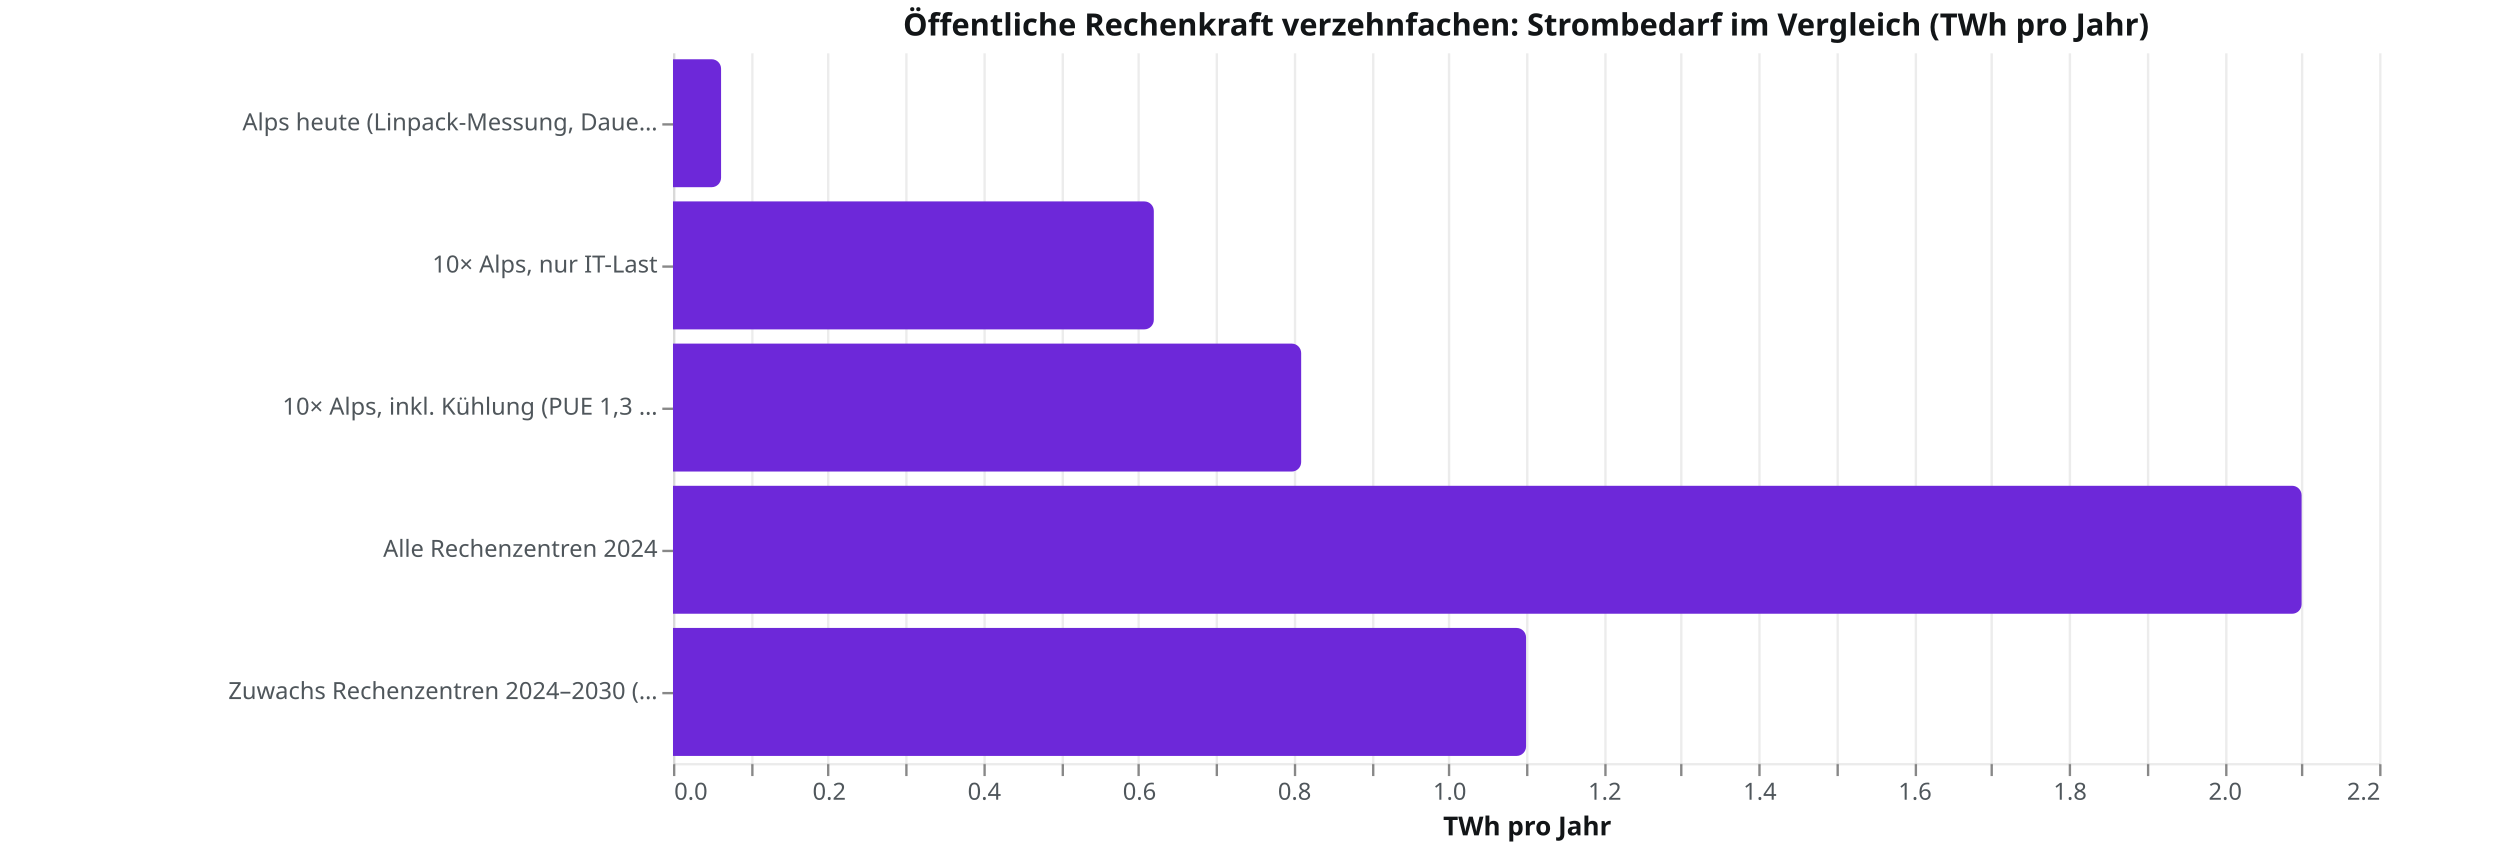
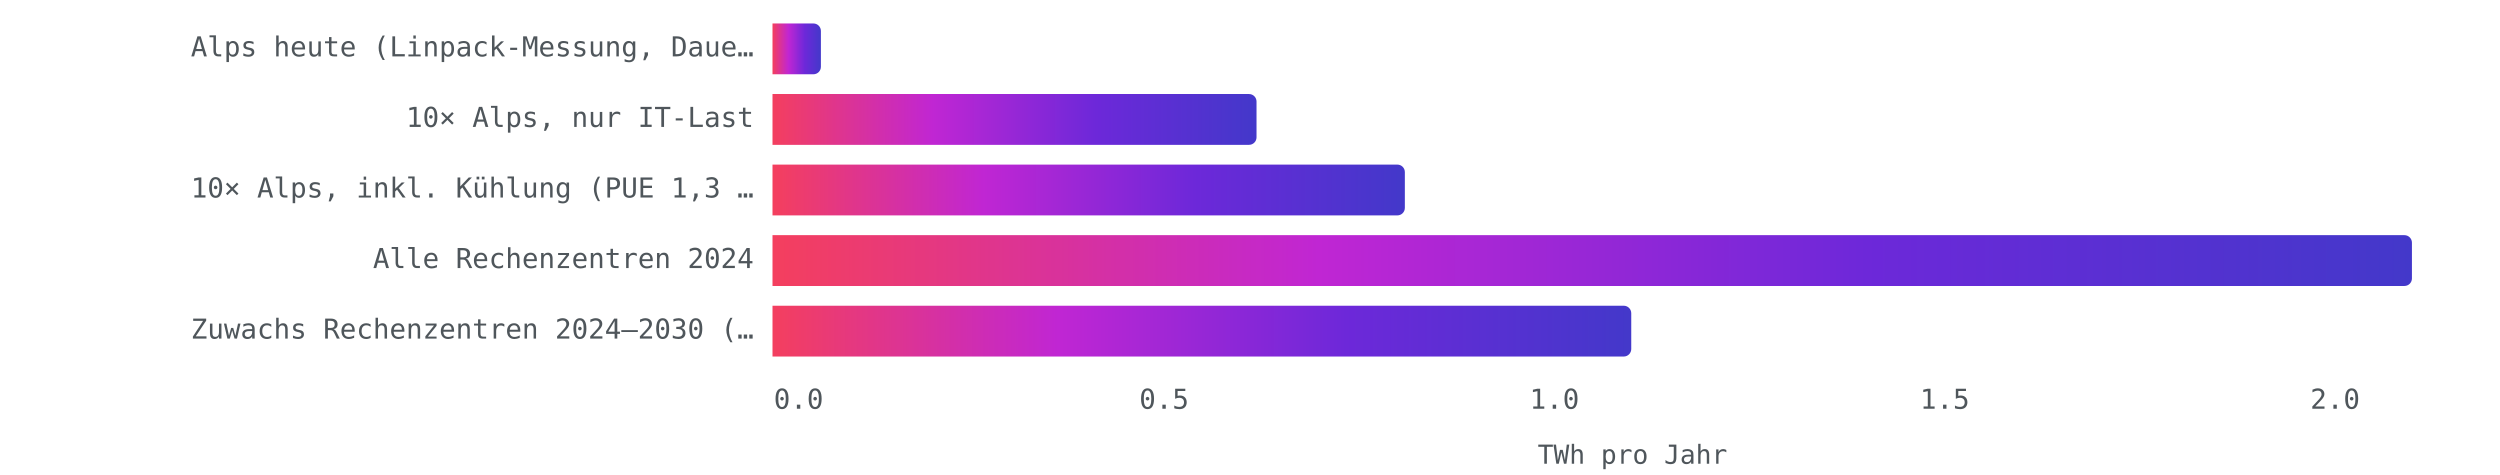
- <svg xmlns="http://www.w3.org/2000/svg" version="1.1" class="marks" width="1055" height="359" viewBox="0 0 1055 359">
-   <g fill="none" stroke-miterlimit="10" transform="translate(284,22)">
+ <svg xmlns="http://www.w3.org/2000/svg" version="1.1" class="marks" width="1000" height="190" viewBox="0 0 1000 190">
+   <g fill="none" stroke-miterlimit="10" transform="translate(309,6)">
    <g class="mark-group role-frame root" role="graphics-object" aria-roledescription="group mark container">
      <g transform="translate(0,0)">
-         <path class="background" aria-hidden="true" d="M0.5,0.5h720v300h-720Z" />
+         <path class="background" aria-hidden="true" d="M0,0h687v140h-687Z" />
        <g>
-           <g class="mark-group role-axis" aria-hidden="true">
-             <g transform="translate(0.5,300.5)">
+           <g class="mark-group role-axis" role="graphics-symbol" aria-roledescription="axis" aria-label="X-axis titled 'TWh pro Jahr' for a linear scale with values from 0.0 to 2.2">
+             <g transform="translate(0.5,140.5)">
              <path class="background" aria-hidden="true" d="M0,0h0v0h0Z" pointer-events="none" />
              <g>
-                 <g class="mark-rule role-axis-grid" pointer-events="none">
-                   <line transform="translate(0,0)" x2="0" y2="-300" stroke="rgba(18,21,23,0.08)" stroke-width="1" opacity="1" />
-                   <line transform="translate(33,0)" x2="0" y2="-300" stroke="rgba(18,21,23,0.08)" stroke-width="1" opacity="1" />
-                   <line transform="translate(65,0)" x2="0" y2="-300" stroke="rgba(18,21,23,0.08)" stroke-width="1" opacity="1" />
-                   <line transform="translate(98,0)" x2="0" y2="-300" stroke="rgba(18,21,23,0.08)" stroke-width="1" opacity="1" />
-                   <line transform="translate(131,0)" x2="0" y2="-300" stroke="rgba(18,21,23,0.08)" stroke-width="1" opacity="1" />
-                   <line transform="translate(164,0)" x2="0" y2="-300" stroke="rgba(18,21,23,0.08)" stroke-width="1" opacity="1" />
-                   <line transform="translate(196,0)" x2="0" y2="-300" stroke="rgba(18,21,23,0.08)" stroke-width="1" opacity="1" />
-                   <line transform="translate(229,0)" x2="0" y2="-300" stroke="rgba(18,21,23,0.08)" stroke-width="1" opacity="1" />
-                   <line transform="translate(262,0)" x2="0" y2="-300" stroke="rgba(18,21,23,0.08)" stroke-width="1" opacity="1" />
-                   <line transform="translate(295,0)" x2="0" y2="-300" stroke="rgba(18,21,23,0.08)" stroke-width="1" opacity="1" />
-                   <line transform="translate(327,0)" x2="0" y2="-300" stroke="rgba(18,21,23,0.08)" stroke-width="1" opacity="1" />
-                   <line transform="translate(360,0)" x2="0" y2="-300" stroke="rgba(18,21,23,0.08)" stroke-width="1" opacity="1" />
-                   <line transform="translate(393,0)" x2="0" y2="-300" stroke="rgba(18,21,23,0.08)" stroke-width="1" opacity="1" />
-                   <line transform="translate(425,0)" x2="0" y2="-300" stroke="rgba(18,21,23,0.08)" stroke-width="1" opacity="1" />
-                   <line transform="translate(458,0)" x2="0" y2="-300" stroke="rgba(18,21,23,0.08)" stroke-width="1" opacity="1" />
-                   <line transform="translate(491,0)" x2="0" y2="-300" stroke="rgba(18,21,23,0.08)" stroke-width="1" opacity="1" />
-                   <line transform="translate(524,0)" x2="0" y2="-300" stroke="rgba(18,21,23,0.08)" stroke-width="1" opacity="1" />
-                   <line transform="translate(556,0)" x2="0" y2="-300" stroke="rgba(18,21,23,0.08)" stroke-width="1" opacity="1" />
-                   <line transform="translate(589,0)" x2="0" y2="-300" stroke="rgba(18,21,23,0.08)" stroke-width="1" opacity="1" />
-                   <line transform="translate(622,0)" x2="0" y2="-300" stroke="rgba(18,21,23,0.08)" stroke-width="1" opacity="1" />
-                   <line transform="translate(655,0)" x2="0" y2="-300" stroke="rgba(18,21,23,0.08)" stroke-width="1" opacity="1" />
-                   <line transform="translate(687,0)" x2="0" y2="-300" stroke="rgba(18,21,23,0.08)" stroke-width="1" opacity="1" />
-                   <line transform="translate(720,0)" x2="0" y2="-300" stroke="rgba(18,21,23,0.08)" stroke-width="1" opacity="1" />
-                 </g>
-               </g>
-               <path class="foreground" aria-hidden="true" d="" pointer-events="none" display="none" />
-             </g>
-           </g>
-           <g class="mark-group role-axis" role="graphics-symbol" aria-roledescription="axis" aria-label="X-axis titled 'TWh pro Jahr' for a linear scale with values from 0.0 to 2.2">
-             <g transform="translate(0.5,300.5)">
-               <path class="background" aria-hidden="true" d="M0,0h0v0h0Z" pointer-events="none" />
-               <g>
-                 <g class="mark-rule role-axis-tick" pointer-events="none">
-                   <line transform="translate(0,0)" x2="0" y2="5" stroke="#888" stroke-width="1" opacity="1" />
-                   <line transform="translate(33,0)" x2="0" y2="5" stroke="#888" stroke-width="1" opacity="1" />
-                   <line transform="translate(65,0)" x2="0" y2="5" stroke="#888" stroke-width="1" opacity="1" />
-                   <line transform="translate(98,0)" x2="0" y2="5" stroke="#888" stroke-width="1" opacity="1" />
-                   <line transform="translate(131,0)" x2="0" y2="5" stroke="#888" stroke-width="1" opacity="1" />
-                   <line transform="translate(164,0)" x2="0" y2="5" stroke="#888" stroke-width="1" opacity="1" />
-                   <line transform="translate(196,0)" x2="0" y2="5" stroke="#888" stroke-width="1" opacity="1" />
-                   <line transform="translate(229,0)" x2="0" y2="5" stroke="#888" stroke-width="1" opacity="1" />
-                   <line transform="translate(262,0)" x2="0" y2="5" stroke="#888" stroke-width="1" opacity="1" />
-                   <line transform="translate(295,0)" x2="0" y2="5" stroke="#888" stroke-width="1" opacity="1" />
-                   <line transform="translate(327,0)" x2="0" y2="5" stroke="#888" stroke-width="1" opacity="1" />
-                   <line transform="translate(360,0)" x2="0" y2="5" stroke="#888" stroke-width="1" opacity="1" />
-                   <line transform="translate(393,0)" x2="0" y2="5" stroke="#888" stroke-width="1" opacity="1" />
-                   <line transform="translate(425,0)" x2="0" y2="5" stroke="#888" stroke-width="1" opacity="1" />
-                   <line transform="translate(458,0)" x2="0" y2="5" stroke="#888" stroke-width="1" opacity="1" />
-                   <line transform="translate(491,0)" x2="0" y2="5" stroke="#888" stroke-width="1" opacity="1" />
-                   <line transform="translate(524,0)" x2="0" y2="5" stroke="#888" stroke-width="1" opacity="1" />
-                   <line transform="translate(556,0)" x2="0" y2="5" stroke="#888" stroke-width="1" opacity="1" />
-                   <line transform="translate(589,0)" x2="0" y2="5" stroke="#888" stroke-width="1" opacity="1" />
-                   <line transform="translate(622,0)" x2="0" y2="5" stroke="#888" stroke-width="1" opacity="1" />
-                   <line transform="translate(655,0)" x2="0" y2="5" stroke="#888" stroke-width="1" opacity="1" />
-                   <line transform="translate(687,0)" x2="0" y2="5" stroke="#888" stroke-width="1" opacity="1" />
-                   <line transform="translate(720,0)" x2="0" y2="5" stroke="#888" stroke-width="1" opacity="1" />
-                 </g>
                <g class="mark-text role-axis-label" pointer-events="none">
-                   <text text-anchor="start" transform="translate(0,15)" font-family="Switzer, system-ui, sans-serif" font-size="10px" fill="#4f565b" opacity="1">0.0</text>
-                   <text text-anchor="middle" transform="translate(32.72727,15)" font-family="Switzer, system-ui, sans-serif" font-size="10px" fill="#4f565b" opacity="0">0.1</text>
-                   <text text-anchor="middle" transform="translate(65.45455,15)" font-family="Switzer, system-ui, sans-serif" font-size="10px" fill="#4f565b" opacity="1">0.2</text>
-                   <text text-anchor="middle" transform="translate(98.18182,15)" font-family="Switzer, system-ui, sans-serif" font-size="10px" fill="#4f565b" opacity="0">0.3</text>
-                   <text text-anchor="middle" transform="translate(130.9091,15)" font-family="Switzer, system-ui, sans-serif" font-size="10px" fill="#4f565b" opacity="1">0.4</text>
-                   <text text-anchor="middle" transform="translate(163.6364,15)" font-family="Switzer, system-ui, sans-serif" font-size="10px" fill="#4f565b" opacity="0">0.5</text>
-                   <text text-anchor="middle" transform="translate(196.3636,15)" font-family="Switzer, system-ui, sans-serif" font-size="10px" fill="#4f565b" opacity="1">0.6</text>
-                   <text text-anchor="middle" transform="translate(229.0909,15)" font-family="Switzer, system-ui, sans-serif" font-size="10px" fill="#4f565b" opacity="0">0.7</text>
-                   <text text-anchor="middle" transform="translate(261.8182,15)" font-family="Switzer, system-ui, sans-serif" font-size="10px" fill="#4f565b" opacity="1">0.8</text>
-                   <text text-anchor="middle" transform="translate(294.5455,15)" font-family="Switzer, system-ui, sans-serif" font-size="10px" fill="#4f565b" opacity="0">0.9</text>
-                   <text text-anchor="middle" transform="translate(327.2727,15)" font-family="Switzer, system-ui, sans-serif" font-size="10px" fill="#4f565b" opacity="1">1.0</text>
-                   <text text-anchor="middle" transform="translate(360,15)" font-family="Switzer, system-ui, sans-serif" font-size="10px" fill="#4f565b" opacity="0">1.1</text>
-                   <text text-anchor="middle" transform="translate(392.7273,15)" font-family="Switzer, system-ui, sans-serif" font-size="10px" fill="#4f565b" opacity="1">1.2</text>
-                   <text text-anchor="middle" transform="translate(425.4545,15)" font-family="Switzer, system-ui, sans-serif" font-size="10px" fill="#4f565b" opacity="0">1.3</text>
-                   <text text-anchor="middle" transform="translate(458.1818,15)" font-family="Switzer, system-ui, sans-serif" font-size="10px" fill="#4f565b" opacity="1">1.4</text>
-                   <text text-anchor="middle" transform="translate(490.9091,15)" font-family="Switzer, system-ui, sans-serif" font-size="10px" fill="#4f565b" opacity="0">1.5</text>
-                   <text text-anchor="middle" transform="translate(523.6364,15)" font-family="Switzer, system-ui, sans-serif" font-size="10px" fill="#4f565b" opacity="1">1.6</text>
-                   <text text-anchor="middle" transform="translate(556.3636,15)" font-family="Switzer, system-ui, sans-serif" font-size="10px" fill="#4f565b" opacity="0">1.7</text>
-                   <text text-anchor="middle" transform="translate(589.0909,15)" font-family="Switzer, system-ui, sans-serif" font-size="10px" fill="#4f565b" opacity="1">1.8</text>
-                   <text text-anchor="middle" transform="translate(621.8182,15)" font-family="Switzer, system-ui, sans-serif" font-size="10px" fill="#4f565b" opacity="0">1.9</text>
-                   <text text-anchor="middle" transform="translate(654.5455,15)" font-family="Switzer, system-ui, sans-serif" font-size="10px" fill="#4f565b" opacity="1">2.0</text>
-                   <text text-anchor="middle" transform="translate(687.2727,15)" font-family="Switzer, system-ui, sans-serif" font-size="10px" fill="#4f565b" opacity="0">2.1</text>
-                   <text text-anchor="end" transform="translate(720,15)" font-family="Switzer, system-ui, sans-serif" font-size="10px" fill="#4f565b" opacity="1">2.2</text>
-                 </g>
-                 <g class="mark-rule role-axis-domain" pointer-events="none">
-                   <line transform="translate(0,0)" x2="720" y2="0" stroke="rgba(0,0,0,0.08)" stroke-width="1" opacity="1" />
+                   <text text-anchor="start" transform="translate(0,17)" font-family="ui-monospace, &quot;SF Mono&quot;, &quot;JetBrains Mono&quot;, Menlo, Consolas, monospace" font-size="11px" fill="#4f565b" opacity="1">0.0</text>
+                   <text text-anchor="middle" transform="translate(156.1364,17)" font-family="ui-monospace, &quot;SF Mono&quot;, &quot;JetBrains Mono&quot;, Menlo, Consolas, monospace" font-size="11px" fill="#4f565b" opacity="1">0.5</text>
+                   <text text-anchor="middle" transform="translate(312.2727,17)" font-family="ui-monospace, &quot;SF Mono&quot;, &quot;JetBrains Mono&quot;, Menlo, Consolas, monospace" font-size="11px" fill="#4f565b" opacity="1">1.0</text>
+                   <text text-anchor="middle" transform="translate(468.4091,17)" font-family="ui-monospace, &quot;SF Mono&quot;, &quot;JetBrains Mono&quot;, Menlo, Consolas, monospace" font-size="11px" fill="#4f565b" opacity="1">1.5</text>
+                   <text text-anchor="middle" transform="translate(624.5455,17)" font-family="ui-monospace, &quot;SF Mono&quot;, &quot;JetBrains Mono&quot;, Menlo, Consolas, monospace" font-size="11px" fill="#4f565b" opacity="1">2.0</text>
                </g>
                <g class="mark-text role-axis-title" pointer-events="none">
-                   <text text-anchor="middle" transform="translate(360,30)" font-family="Switzer, system-ui, sans-serif" font-size="11px" font-weight="bold" fill="#121517" opacity="1">TWh pro Jahr</text>
+                   <text text-anchor="middle" transform="translate(343.5,39)" font-family="ui-monospace, &quot;SF Mono&quot;, &quot;JetBrains Mono&quot;, Menlo, Consolas, monospace" font-size="10.5px" font-weight="400" fill="#4f565b" opacity="1">TWh pro Jahr</text>
                </g>
              </g>
              <path class="foreground" aria-hidden="true" d="" pointer-events="none" display="none" />
            </g>
          </g>
          <g class="mark-group role-axis" role="graphics-symbol" aria-roledescription="axis" aria-label="Y-axis for a discrete scale with 5 values: Alps heute (Linpack-Messung, Dauerbetrieb), 10× Alps, nur IT-Last, 10× Alps, inkl. Kühlung (PUE 1,3 angenommen), Alle Rechenzentren 2024, Zuwachs Rechenzentren 2024–2030 (hohes Szenario)">
            <g transform="translate(0.5,0.5)">
              <path class="background" aria-hidden="true" d="M0,0h0v0h0Z" pointer-events="none" />
              <g>
-                 <g class="mark-rule role-axis-tick" pointer-events="none">
-                   <line transform="translate(0,30)" x2="-5" y2="0" stroke="#888" stroke-width="1" opacity="1" />
-                   <line transform="translate(0,90)" x2="-5" y2="0" stroke="#888" stroke-width="1" opacity="1" />
-                   <line transform="translate(0,150)" x2="-5" y2="0" stroke="#888" stroke-width="1" opacity="1" />
-                   <line transform="translate(0,210)" x2="-5" y2="0" stroke="#888" stroke-width="1" opacity="1" />
-                   <line transform="translate(0,270)" x2="-5" y2="0" stroke="#888" stroke-width="1" opacity="1" />
-                 </g>
                <g class="mark-text role-axis-label" pointer-events="none">
-                   <text text-anchor="end" transform="translate(-7,32.5)" font-family="Switzer, system-ui, sans-serif" font-size="10px" fill="#4f565b" opacity="1">Alps heute (Linpack-Messung, Daue…</text>
-                   <text text-anchor="end" transform="translate(-7,92.5)" font-family="Switzer, system-ui, sans-serif" font-size="10px" fill="#4f565b" opacity="1">10× Alps, nur IT-Last</text>
-                   <text text-anchor="end" transform="translate(-7,152.5)" font-family="Switzer, system-ui, sans-serif" font-size="10px" fill="#4f565b" opacity="1">10× Alps, inkl. Kühlung (PUE 1,3 …</text>
-                   <text text-anchor="end" transform="translate(-7,212.5)" font-family="Switzer, system-ui, sans-serif" font-size="10px" fill="#4f565b" opacity="1">Alle Rechenzentren 2024</text>
-                   <text text-anchor="end" transform="translate(-7,272.5)" font-family="Switzer, system-ui, sans-serif" font-size="10px" fill="#4f565b" opacity="1">Zuwachs Rechenzentren 2024–2030 (…</text>
-                 </g>
-                 <g class="mark-rule role-axis-domain" pointer-events="none">
-                   <line transform="translate(0,0)" x2="0" y2="300" stroke="rgba(0,0,0,0.08)" stroke-width="1" opacity="1" />
+                   <text text-anchor="end" transform="translate(-8,16.04839)" font-family="ui-monospace, &quot;SF Mono&quot;, &quot;JetBrains Mono&quot;, Menlo, Consolas, monospace" font-size="11px" fill="#4f565b" opacity="1">Alps heute (Linpack-Messung, Daue…</text>
+                   <text text-anchor="end" transform="translate(-8,44.27419)" font-family="ui-monospace, &quot;SF Mono&quot;, &quot;JetBrains Mono&quot;, Menlo, Consolas, monospace" font-size="11px" fill="#4f565b" opacity="1">10× Alps, nur IT-Last</text>
+                   <text text-anchor="end" transform="translate(-8,72.5)" font-family="ui-monospace, &quot;SF Mono&quot;, &quot;JetBrains Mono&quot;, Menlo, Consolas, monospace" font-size="11px" fill="#4f565b" opacity="1">10× Alps, inkl. Kühlung (PUE 1,3 …</text>
+                   <text text-anchor="end" transform="translate(-8,100.7258)" font-family="ui-monospace, &quot;SF Mono&quot;, &quot;JetBrains Mono&quot;, Menlo, Consolas, monospace" font-size="11px" fill="#4f565b" opacity="1">Alle Rechenzentren 2024</text>
+                   <text text-anchor="end" transform="translate(-8,128.9516)" font-family="ui-monospace, &quot;SF Mono&quot;, &quot;JetBrains Mono&quot;, Menlo, Consolas, monospace" font-size="11px" fill="#4f565b" opacity="1">Zuwachs Rechenzentren 2024–2030 (…</text>
                </g>
              </g>
              <path class="foreground" aria-hidden="true" d="" pointer-events="none" display="none" />
            </g>
          </g>
          <g class="mark-group role-scope" role="graphics-object" aria-roledescription="group mark container">
-             <g transform="translate(0,3)">
-               <path class="background" aria-hidden="true" d="M0,0L16.291,0C18.499,0,20.291,1.792,20.291,4L20.291,50C20.291,52.208,18.499,54,16.291,54L0,54C0,54,0,54,0,54L0,0C0,0,0,0,0,0Z" />
-               <g clip-path="url(#clip224)">
+             <g transform="translate(0,3.387097)">
+               <path class="background" aria-hidden="true" d="M0,0L16.361,0C18.017,0,19.361,1.344,19.361,3L19.361,17.323C19.361,18.978,18.017,20.323,16.361,20.323L0,20.323C0,20.323,0,20.323,0,20.323L0,0C0,0,0,0,0,0Z" />
+               <g clip-path="url(#clip455)">
                <g class="mark-group role-scope" role="graphics-object" aria-roledescription="group mark container">
                  <g transform="translate(0,0)">
-                     <path class="background" aria-hidden="true" d="M0,0h0v54h0Z" />
+                     <path class="background" aria-hidden="true" d="M0,0h0v20.323h0Z" />
                    <g>
                      <g class="mark-rect role-mark marks" role="graphics-object" aria-roledescription="rect mark container">
-                         <path aria-label="TWh pro Jahr: 0.062; Posten: Alps heute (Linpack-Messung, Dauerbetrieb); TWh: 0.06" role="graphics-symbol" aria-roledescription="bar" d="M0,0h20.291v54h-20.291Z" fill="#6d28d9" />
+                         <path aria-label="TWh pro Jahr: 0.062; Posten: Alps heute (Linpack-Messung, Dauerbetrieb); TWh: 0.06" role="graphics-symbol" aria-roledescription="bar" d="M0,0h19.361v20.323h-19.361Z" fill="url(#gradient_174)" />
                      </g>
                    </g>
                    <path class="foreground" aria-hidden="true" d="" display="none" />
                  </g>
                </g>
              </g>
              <path class="foreground" aria-hidden="true" d="" display="none" />
            </g>
-             <g transform="translate(0,63)">
-               <path class="background" aria-hidden="true" d="M0,0L198.909,0C201.117,0,202.909,1.792,202.909,4L202.909,50C202.909,52.208,201.117,54,198.909,54L0,54C0,54,0,54,0,54L0,0C0,0,0,0,0,0Z" />
-               <g clip-path="url(#clip225)">
+             <g transform="translate(0,31.6129)">
+               <path class="background" aria-hidden="true" d="M0,0L190.609,0C192.265,0,193.609,1.344,193.609,3L193.609,17.323C193.609,18.978,192.265,20.323,190.609,20.323L0,20.323C0,20.323,0,20.323,0,20.323L0,0C0,0,0,0,0,0Z" />
+               <g clip-path="url(#clip456)">
                <g class="mark-group role-scope" role="graphics-object" aria-roledescription="group mark container">
                  <g transform="translate(0,0)">
-                     <path class="background" aria-hidden="true" d="M0,0h0v54h0Z" />
+                     <path class="background" aria-hidden="true" d="M0,0h0v20.323h0Z" />
                    <g>
                      <g class="mark-rect role-mark marks" role="graphics-object" aria-roledescription="rect mark container">
-                         <path aria-label="TWh pro Jahr: 0.62; Posten: 10× Alps, nur IT-Last; TWh: 0.62" role="graphics-symbol" aria-roledescription="bar" d="M0,0h202.909v54h-202.909Z" fill="#6d28d9" />
+                         <path aria-label="TWh pro Jahr: 0.62; Posten: 10× Alps, nur IT-Last; TWh: 0.62" role="graphics-symbol" aria-roledescription="bar" d="M0,0h193.609v20.323h-193.609Z" fill="url(#gradient_175)" />
                      </g>
                    </g>
                    <path class="foreground" aria-hidden="true" d="" display="none" />
                  </g>
                </g>
              </g>
              <path class="foreground" aria-hidden="true" d="" display="none" />
            </g>
-             <g transform="translate(0,123)">
-               <path class="background" aria-hidden="true" d="M0,0L261.091,0C263.299,0,265.091,1.792,265.091,4L265.091,50C265.091,52.208,263.299,54,261.091,54L0,54C0,54,0,54,0,54L0,0C0,0,0,0,0,0Z" />
-               <g clip-path="url(#clip226)">
+             <g transform="translate(0,59.83871)">
+               <path class="background" aria-hidden="true" d="M0,0L249.941,0C251.597,0,252.941,1.344,252.941,3L252.941,17.323C252.941,18.978,251.597,20.323,249.941,20.323L0,20.323C0,20.323,0,20.323,0,20.323L0,0C0,0,0,0,0,0Z" />
+               <g clip-path="url(#clip457)">
                <g class="mark-group role-scope" role="graphics-object" aria-roledescription="group mark container">
                  <g transform="translate(0,0)">
-                     <path class="background" aria-hidden="true" d="M0,0h0v54h0Z" />
+                     <path class="background" aria-hidden="true" d="M0,0h0v20.323h0Z" />
                    <g>
                      <g class="mark-rect role-mark marks" role="graphics-object" aria-roledescription="rect mark container">
-                         <path aria-label="TWh pro Jahr: 0.81; Posten: 10× Alps, inkl. Kühlung (PUE 1,3 angenommen); TWh: 0.81" role="graphics-symbol" aria-roledescription="bar" d="M0,0h265.091v54h-265.091Z" fill="#6d28d9" />
+                         <path aria-label="TWh pro Jahr: 0.81; Posten: 10× Alps, inkl. Kühlung (PUE 1,3 angenommen); TWh: 0.81" role="graphics-symbol" aria-roledescription="bar" d="M0,0h252.941v20.323h-252.941Z" fill="url(#gradient_176)" />
                      </g>
                    </g>
                    <path class="foreground" aria-hidden="true" d="" display="none" />
                  </g>
                </g>
              </g>
              <path class="foreground" aria-hidden="true" d="" display="none" />
            </g>
-             <g transform="translate(0,183)">
-               <path class="background" aria-hidden="true" d="M0,0L683.273,0C685.48,0,687.273,1.792,687.273,4L687.273,50C687.273,52.208,685.48,54,683.273,54L0,54C0,54,0,54,0,54L0,0C0,0,0,0,0,0Z" />
-               <g clip-path="url(#clip227)">
+             <g transform="translate(0,88.06452)">
+               <path class="background" aria-hidden="true" d="M0,0L652.773,0C654.428,0,655.773,1.344,655.773,3L655.773,17.323C655.773,18.978,654.428,20.323,652.773,20.323L0,20.323C0,20.323,0,20.323,0,20.323L0,0C0,0,0,0,0,0Z" />
+               <g clip-path="url(#clip458)">
                <g class="mark-group role-scope" role="graphics-object" aria-roledescription="group mark container">
                  <g transform="translate(0,0)">
-                     <path class="background" aria-hidden="true" d="M0,0h0v54h0Z" />
+                     <path class="background" aria-hidden="true" d="M0,0h0v20.323h0Z" />
                    <g>
                      <g class="mark-rect role-mark marks" role="graphics-object" aria-roledescription="rect mark container">
-                         <path aria-label="TWh pro Jahr: 2.1; Posten: Alle Rechenzentren 2024; TWh: 2.1" role="graphics-symbol" aria-roledescription="bar" d="M0,0h687.273v54h-687.273Z" fill="#6d28d9" />
+                         <path aria-label="TWh pro Jahr: 2.1; Posten: Alle Rechenzentren 2024; TWh: 2.1" role="graphics-symbol" aria-roledescription="bar" d="M0,0h655.773v20.323h-655.773Z" fill="url(#gradient_177)" />
                      </g>
                    </g>
                    <path class="foreground" aria-hidden="true" d="" display="none" />
                  </g>
                </g>
              </g>
              <path class="foreground" aria-hidden="true" d="" display="none" />
            </g>
-             <g transform="translate(0,243)">
-               <path class="background" aria-hidden="true" d="M0,0L356,0C358.208,0,360,1.792,360,4L360,50C360,52.208,358.208,54,356,54L0,54C0,54,0,54,0,54L0,0C0,0,0,0,0,0Z" />
-               <g clip-path="url(#clip228)">
+             <g transform="translate(0,116.2903)">
+               <path class="background" aria-hidden="true" d="M0,0L340.5,0C342.156,0,343.5,1.344,343.5,3L343.5,17.323C343.5,18.978,342.156,20.323,340.5,20.323L0,20.323C0,20.323,0,20.323,0,20.323L0,0C0,0,0,0,0,0Z" />
+               <g clip-path="url(#clip459)">
                <g class="mark-group role-scope" role="graphics-object" aria-roledescription="group mark container">
                  <g transform="translate(0,0)">
-                     <path class="background" aria-hidden="true" d="M0,0h0v54h0Z" />
+                     <path class="background" aria-hidden="true" d="M0,0h0v20.323h0Z" />
                    <g>
                      <g class="mark-rect role-mark marks" role="graphics-object" aria-roledescription="rect mark container">
-                         <path aria-label="TWh pro Jahr: 1.1; Posten: Zuwachs Rechenzentren 2024–2030 (hohes Szenario); TWh: 1.1" role="graphics-symbol" aria-roledescription="bar" d="M0,0h360v54h-360Z" fill="#6d28d9" />
+                         <path aria-label="TWh pro Jahr: 1.1; Posten: Zuwachs Rechenzentren 2024–2030 (hohes Szenario); TWh: 1.1" role="graphics-symbol" aria-roledescription="bar" d="M0,0h343.5v20.323h-343.5Z" fill="url(#gradient_178)" />
                      </g>
                    </g>
                    <path class="foreground" aria-hidden="true" d="" display="none" />
                  </g>
                </g>
              </g>
              <path class="foreground" aria-hidden="true" d="" display="none" />
            </g>
          </g>
-           <g class="mark-group role-title">
-             <g transform="translate(360,-17)">
-               <path class="background" aria-hidden="true" d="M0,0h0v0h0Z" pointer-events="none" />
-               <g>
-                 <g class="mark-text role-title-text" role="graphics-symbol" aria-roledescription="title" aria-label="Title text 'Öffentliche Rechenkraft verzehnfachen: Strombedarf im Vergleich (TWh pro Jahr)'" pointer-events="none">
-                   <text text-anchor="middle" transform="translate(0,10)" font-family="Switzer, system-ui, sans-serif" font-size="13px" font-weight="bold" fill="#121517" opacity="1">Öffentliche Rechenkraft verzehnfachen: Strombedarf im Vergleich (TWh pro Jahr)</text>
-                 </g>
-               </g>
-               <path class="foreground" aria-hidden="true" d="" pointer-events="none" display="none" />
-             </g>
-           </g>
        </g>
        <path class="foreground" aria-hidden="true" d="" display="none" />
      </g>
    </g>
  </g>
  <defs>
-     <clipPath id="clip224">
-       <path d="M0,0L16.291,0C18.499,0,20.291,1.792,20.291,4L20.291,50C20.291,52.208,18.499,54,16.291,54L0,54C0,54,0,54,0,54L0,0C0,0,0,0,0,0Z" />
+     <linearGradient id="gradient_174" x1="0" x2="1" y1="0" y2="0">
+       <stop offset="0" stop-color="#f43f5e" />
+       <stop offset="0.333" stop-color="#c026d3" />
+       <stop offset="0.667" stop-color="#6d28d9" />
+       <stop offset="1" stop-color="#4338ca" />
+     </linearGradient>
+     <linearGradient id="gradient_175" x1="0" x2="1" y1="0" y2="0">
+       <stop offset="0" stop-color="#f43f5e" />
+       <stop offset="0.333" stop-color="#c026d3" />
+       <stop offset="0.667" stop-color="#6d28d9" />
+       <stop offset="1" stop-color="#4338ca" />
+     </linearGradient>
+     <linearGradient id="gradient_176" x1="0" x2="1" y1="0" y2="0">
+       <stop offset="0" stop-color="#f43f5e" />
+       <stop offset="0.333" stop-color="#c026d3" />
+       <stop offset="0.667" stop-color="#6d28d9" />
+       <stop offset="1" stop-color="#4338ca" />
+     </linearGradient>
+     <linearGradient id="gradient_177" x1="0" x2="1" y1="0" y2="0">
+       <stop offset="0" stop-color="#f43f5e" />
+       <stop offset="0.333" stop-color="#c026d3" />
+       <stop offset="0.667" stop-color="#6d28d9" />
+       <stop offset="1" stop-color="#4338ca" />
+     </linearGradient>
+     <linearGradient id="gradient_178" x1="0" x2="1" y1="0" y2="0">
+       <stop offset="0" stop-color="#f43f5e" />
+       <stop offset="0.333" stop-color="#c026d3" />
+       <stop offset="0.667" stop-color="#6d28d9" />
+       <stop offset="1" stop-color="#4338ca" />
+     </linearGradient>
+     <clipPath id="clip455">
+       <path d="M0,0L16.361,0C18.017,0,19.361,1.344,19.361,3L19.361,17.323C19.361,18.978,18.017,20.323,16.361,20.323L0,20.323C0,20.323,0,20.323,0,20.323L0,0C0,0,0,0,0,0Z" />
    </clipPath>
-     <clipPath id="clip225">
-       <path d="M0,0L198.909,0C201.117,0,202.909,1.792,202.909,4L202.909,50C202.909,52.208,201.117,54,198.909,54L0,54C0,54,0,54,0,54L0,0C0,0,0,0,0,0Z" />
+     <clipPath id="clip456">
+       <path d="M0,0L190.609,0C192.265,0,193.609,1.344,193.609,3L193.609,17.323C193.609,18.978,192.265,20.323,190.609,20.323L0,20.323C0,20.323,0,20.323,0,20.323L0,0C0,0,0,0,0,0Z" />
    </clipPath>
-     <clipPath id="clip226">
-       <path d="M0,0L261.091,0C263.299,0,265.091,1.792,265.091,4L265.091,50C265.091,52.208,263.299,54,261.091,54L0,54C0,54,0,54,0,54L0,0C0,0,0,0,0,0Z" />
+     <clipPath id="clip457">
+       <path d="M0,0L249.941,0C251.597,0,252.941,1.344,252.941,3L252.941,17.323C252.941,18.978,251.597,20.323,249.941,20.323L0,20.323C0,20.323,0,20.323,0,20.323L0,0C0,0,0,0,0,0Z" />
    </clipPath>
-     <clipPath id="clip227">
-       <path d="M0,0L683.273,0C685.48,0,687.273,1.792,687.273,4L687.273,50C687.273,52.208,685.48,54,683.273,54L0,54C0,54,0,54,0,54L0,0C0,0,0,0,0,0Z" />
+     <clipPath id="clip458">
+       <path d="M0,0L652.773,0C654.428,0,655.773,1.344,655.773,3L655.773,17.323C655.773,18.978,654.428,20.323,652.773,20.323L0,20.323C0,20.323,0,20.323,0,20.323L0,0C0,0,0,0,0,0Z" />
    </clipPath>
-     <clipPath id="clip228">
-       <path d="M0,0L356,0C358.208,0,360,1.792,360,4L360,50C360,52.208,358.208,54,356,54L0,54C0,54,0,54,0,54L0,0C0,0,0,0,0,0Z" />
+     <clipPath id="clip459">
+       <path d="M0,0L340.5,0C342.156,0,343.5,1.344,343.5,3L343.5,17.323C343.5,18.978,342.156,20.323,340.5,20.323L0,20.323C0,20.323,0,20.323,0,20.323L0,0C0,0,0,0,0,0Z" />
    </clipPath>
  </defs>
</svg>
